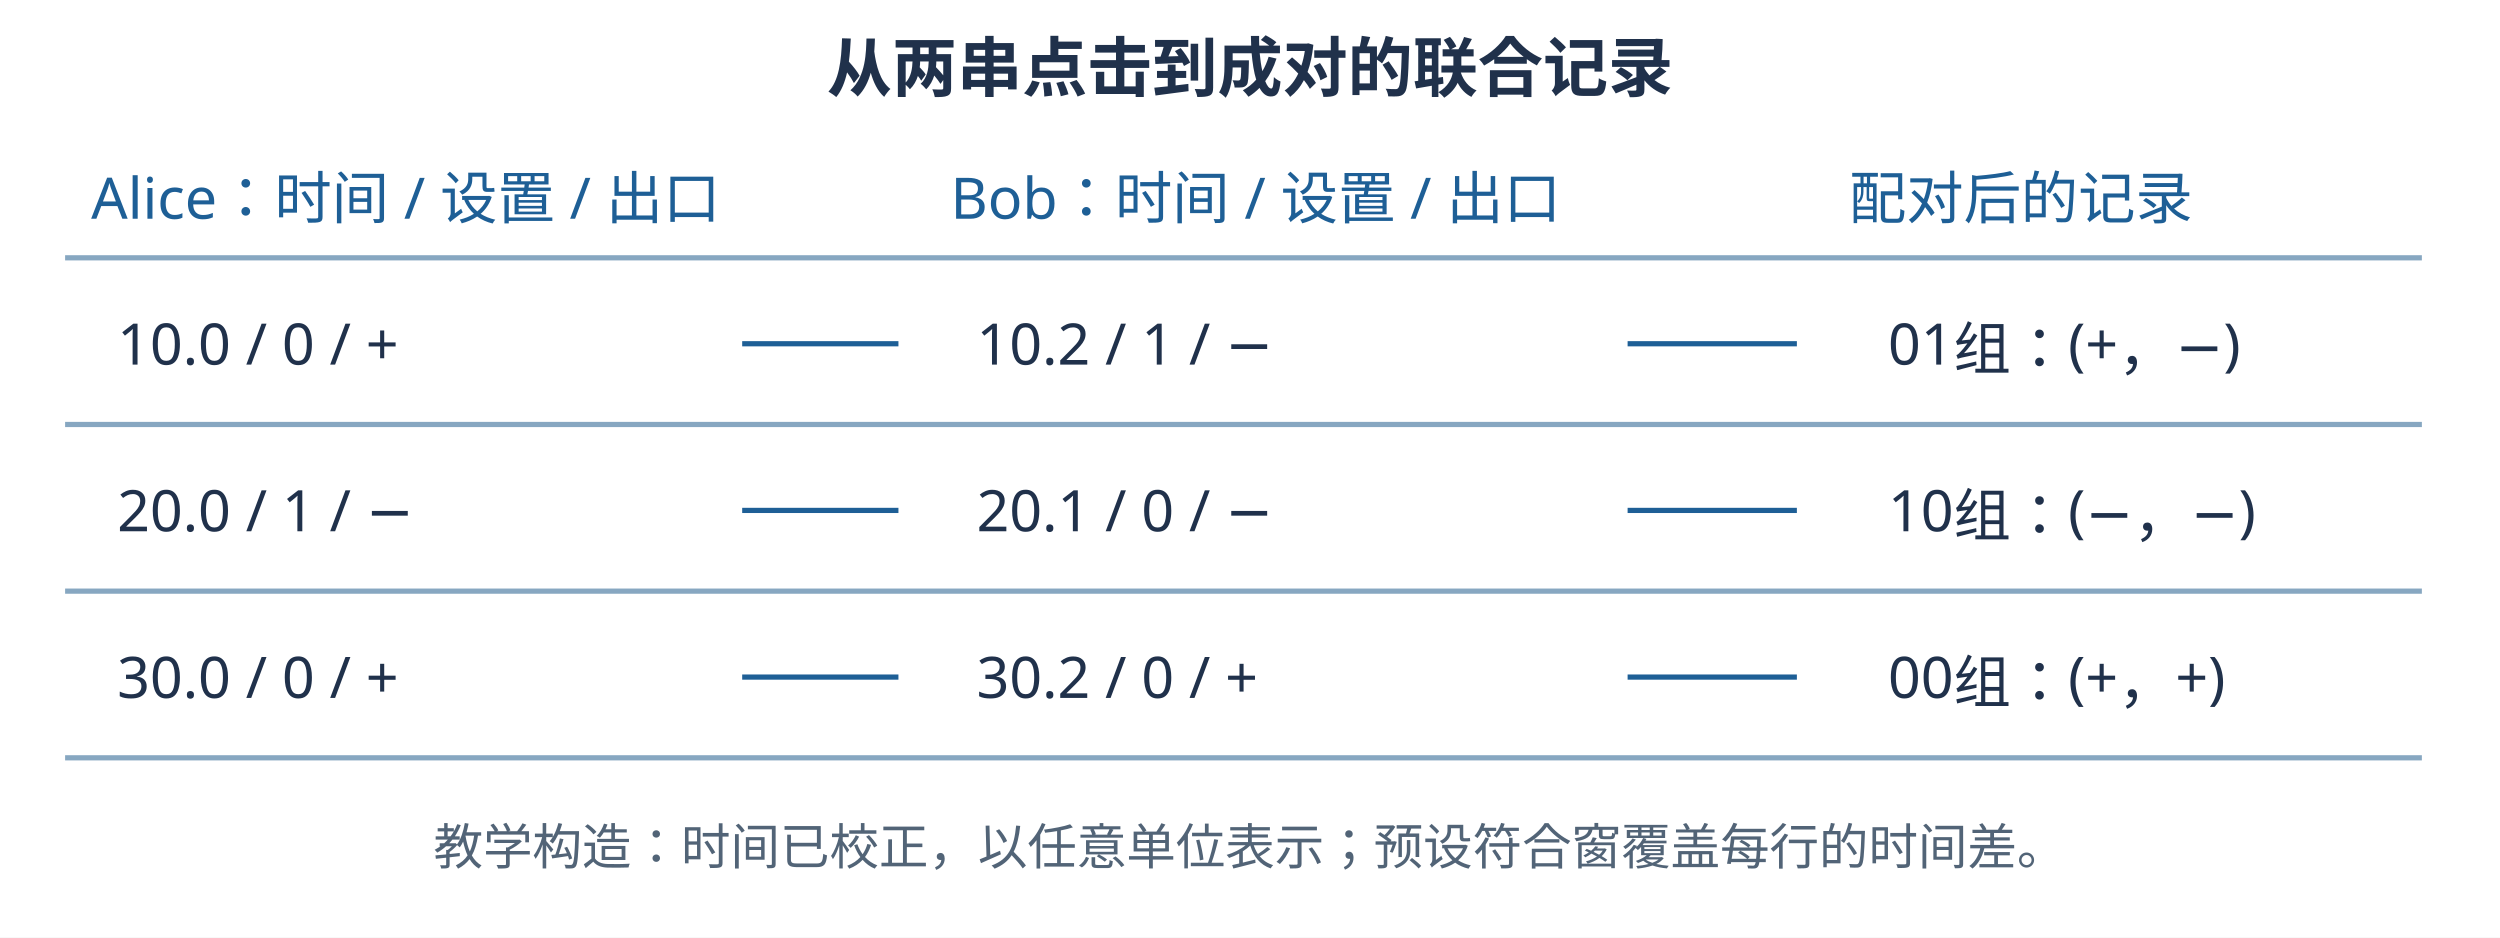
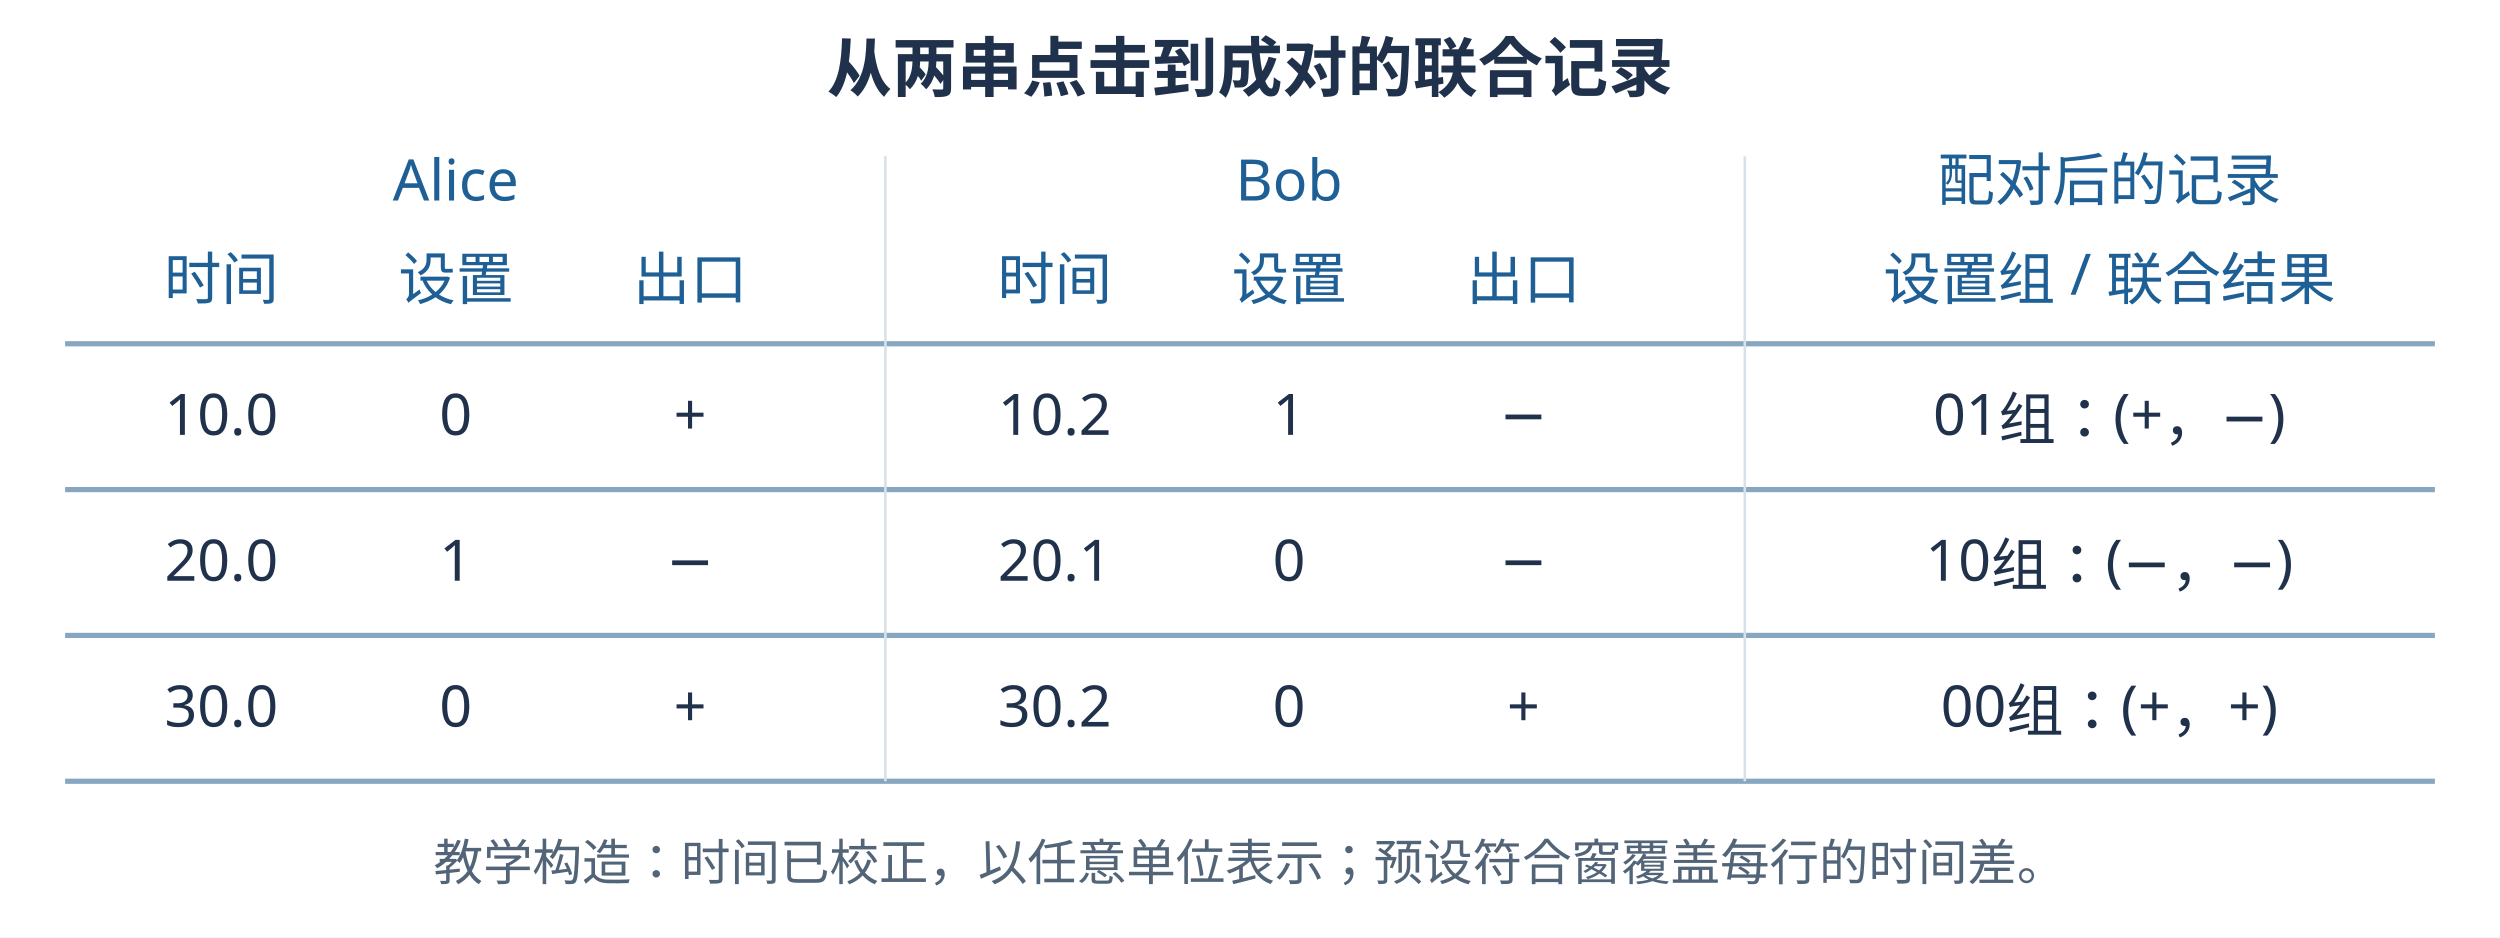
<svg xmlns="http://www.w3.org/2000/svg" viewBox="0 0 960 360" role="img" aria-label="符合记录的教学示意">
-   <style>text{font-family:"Source Han Sans SC","PingFang SC","Microsoft YaHei",sans-serif;fill:#20314b;font-size:22px}.title{font-size:25px;font-weight:650}.note{font-size:19px;fill:#526477}.line{stroke:#87a7c1;stroke-width:2;fill:none}.blue{fill:#1e5f96}</style>
+   <style>
+ text{font-family:"Source Han Sans SC","PingFang SC","Microsoft YaHei",sans-serif;fill:#20314b;font-size:22px;text-anchor:middle;font-variant-numeric:tabular-nums}
+ .title{font-size:25px;font-weight:650}.note{font-size:19px;fill:#526477}.rule{stroke:#87a7c1;stroke-width:2;fill:none}.divider{stroke:#d7e1e9;stroke-width:1;fill:none}.blue{fill:#1e5f96}
+ </style>
  <rect width="960" height="360" fill="white" />
-   <text x="480" y="35" text-anchor="middle" class="title">从两串点击到成对的联合记录</text>
-   <text x="35" y="84" class="blue">Alice：时间 / 设置 / 出口</text>
-   <text x="365" y="84" class="blue">Bob：时间 / 设置 / 出口</text>
-   <text x="710" y="84" class="blue">配对后的记录</text>
-   <path class="line" d="M25 99H930M25 163H930M25 227H930M25 291H930" />
-   <text x="45" y="140">10.0 / 0 / +</text>
-   <text x="375" y="140">10.2 / 1 / −</text>
-   <text x="725" y="140">01组：(+，−)</text>
-   <text x="45" y="204">20.0 / 1 / −</text>
-   <text x="375" y="204">20.1 / 0 / −</text>
-   <text x="725" y="204">10组：(−，−)</text>
-   <text x="45" y="268">30.0 / 0 / +</text>
-   <text x="375" y="268">30.2 / 0 / +</text>
-   <text x="725" y="268">00组：(+，+)</text>
-   <path d="M285 132H345M285 196H345M285 260H345M625 132H690M625 196H690M625 260H690" stroke="#1e5f96" stroke-width="2" />
-   <text x="480" y="332" text-anchor="middle" class="note">教学构造：时间已校正，以任意单位表示；预设符合窗覆盖每行的时间差。</text>
+   <text x="480" y="35" class="title">从两串点击到成对的联合记录</text>
+   <path class="rule" d="M25 132H935M25 188H935M25 244H935M25 300H935" />
+   <path class="divider" d="M340 60V300M670 60V300" />
+   <text x="175" y="77" class="blue">Alice</text>
+   <text x="495" y="77" class="blue">Bob</text>
+   <text x="810" y="77" class="blue">配对后的记录</text>
+   <text x="85" y="115" class="blue">时间</text>
+   <text x="175" y="115" class="blue">设置</text>
+   <text x="265" y="115" class="blue">出口</text>
+   <text x="405" y="115" class="blue">时间</text>
+   <text x="495" y="115" class="blue">设置</text>
+   <text x="585" y="115" class="blue">出口</text>
+   <text x="810" y="115" class="blue">设置组 / 联合结果</text>
+   <text x="85" y="167">10.0</text>
+   <text x="175" y="167">0</text>
+   <text x="265" y="167">+</text>
+   <text x="405" y="167">10.2</text>
+   <text x="495" y="167">1</text>
+   <text x="585" y="167">−</text>
+   <text x="810" y="167">01组：(+，−)</text>
+   <text x="85" y="223">20.0</text>
+   <text x="175" y="223">1</text>
+   <text x="265" y="223">−</text>
+   <text x="405" y="223">20.1</text>
+   <text x="495" y="223">0</text>
+   <text x="585" y="223">−</text>
+   <text x="810" y="223">10组：(−，−)</text>
+   <text x="85" y="279">30.0</text>
+   <text x="175" y="279">0</text>
+   <text x="265" y="279">+</text>
+   <text x="405" y="279">30.2</text>
+   <text x="495" y="279">0</text>
+   <text x="585" y="279">+</text>
+   <text x="810" y="279">00组：(+，+)</text>
+   <text x="480" y="338" class="note">教学构造：时间已校正，以任意单位表示；预设符合窗覆盖每行的时间差。</text>
</svg>
